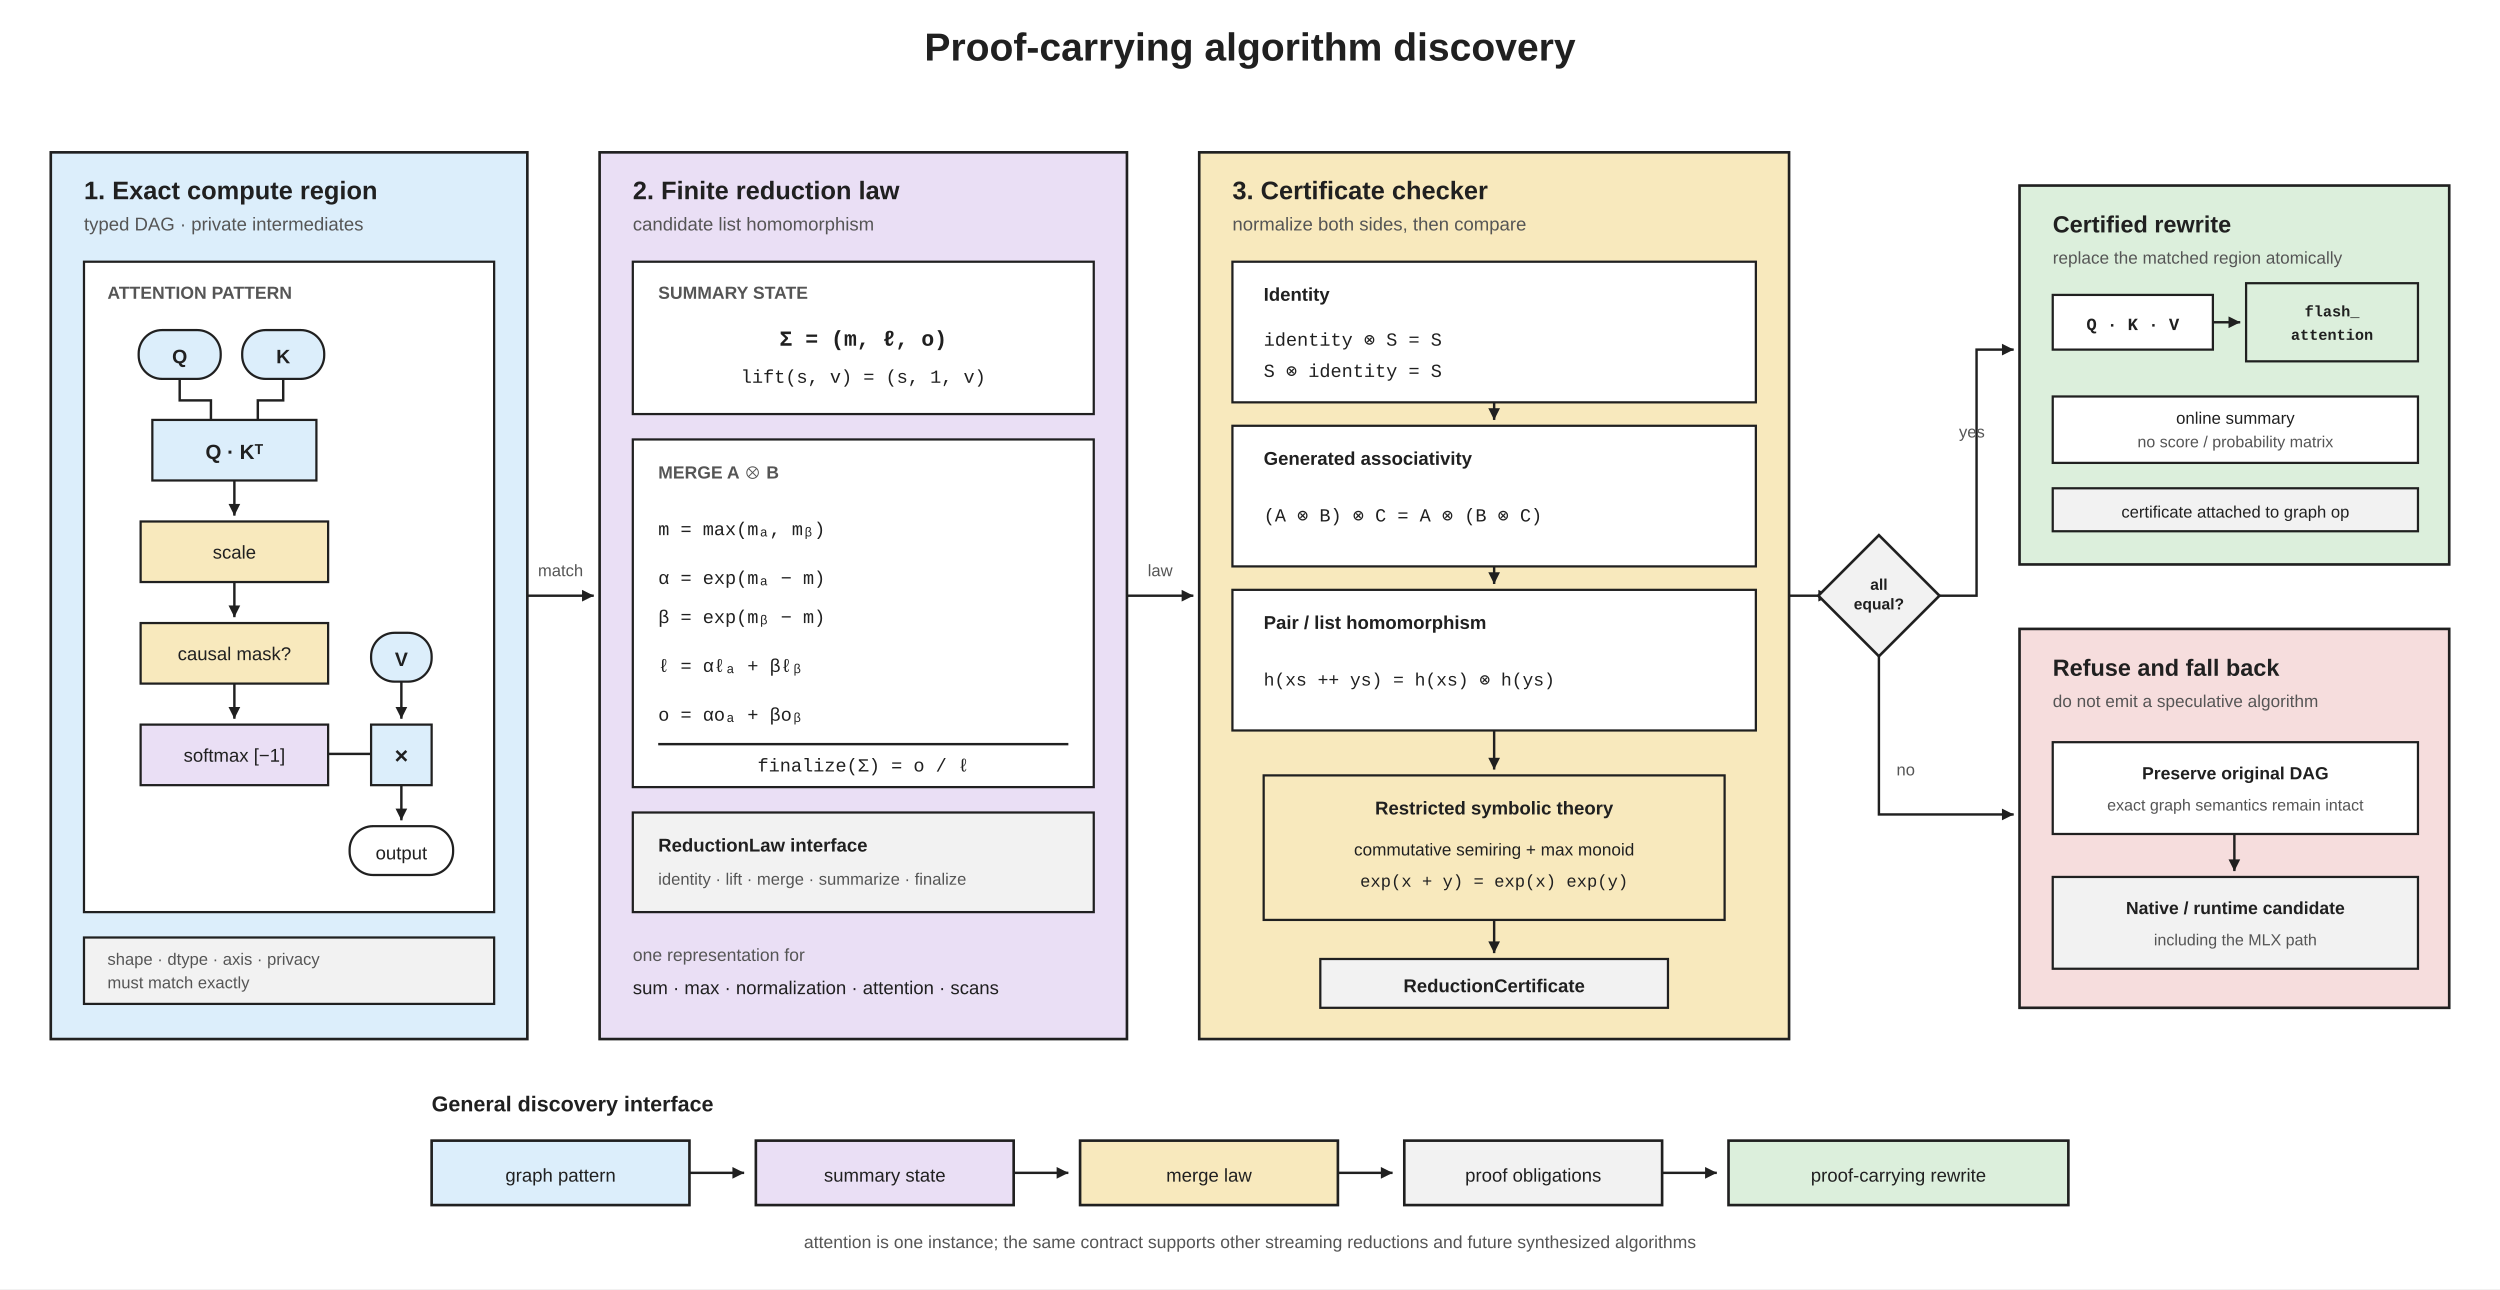
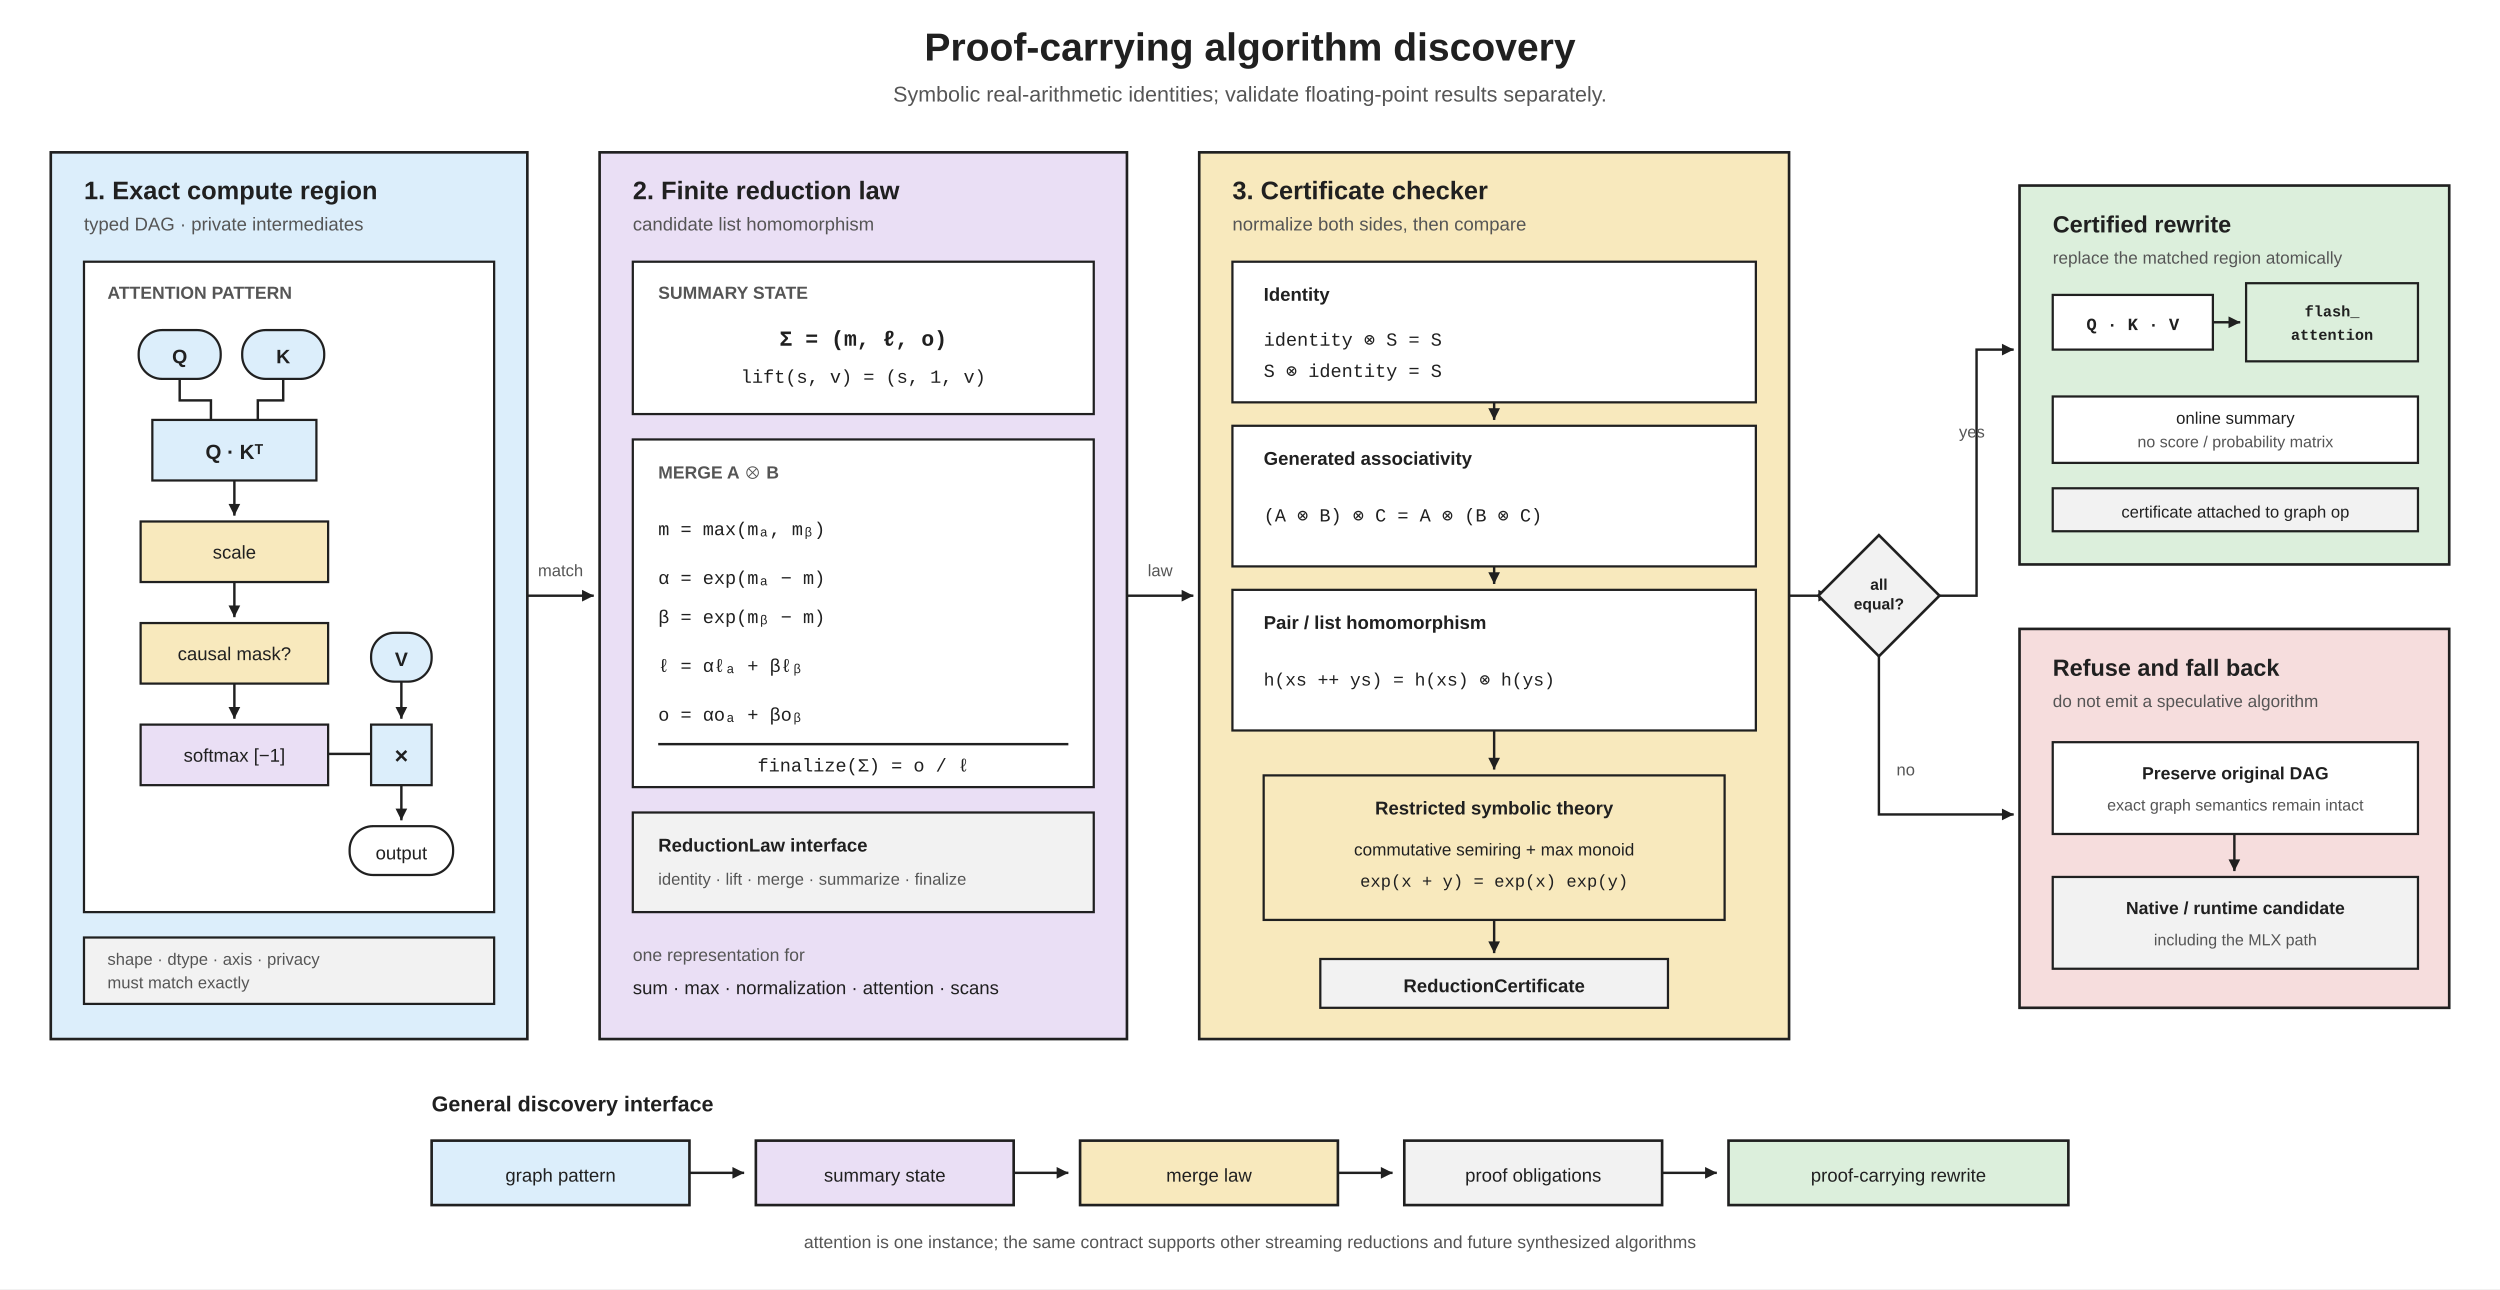
<svg xmlns="http://www.w3.org/2000/svg" viewBox="0 0 1280 660" role="img" aria-labelledby="title description" font-family="Arial, Helvetica, sans-serif">
  <defs>
    <marker id="arrow" viewBox="0 0 10 10" refX="8" refY="5" markerWidth="6" markerHeight="6" orient="auto">
      <path d="M 0 1 L 8 5 L 0 9 z" fill="#202020" />
    </marker>
    <style>
      .panel { stroke: #202020; stroke-width: 1.35; }
      .box { fill: #ffffff; stroke: #202020; stroke-width: 1.15; }
      .blue { fill: #dceefb; }
      .violet { fill: #eadff5; }
      .amber { fill: #f8e9bd; }
      .green { fill: #dcefdc; }
      .red { fill: #f6dddd; }
      .gray { fill: #f2f2f2; }
      .ink { fill: #202020; }
      .muted { fill: #555555; }
      .line { fill: none; stroke: #202020; stroke-width: 1.25; }
      .mono { font-family: 'SFMono-Regular', Consolas, 'Liberation Mono', monospace; }
    </style>
  </defs>
  <rect width="1280" height="660" fill="#ffffff" />
  <text x="640" y="31" text-anchor="middle" class="ink" font-size="20" font-weight="700">Proof-carrying algorithm discovery</text>
+   <text x="640" y="52" text-anchor="middle" class="muted" font-size="11">Symbolic real-arithmetic identities; validate floating-point results separately.</text>
  <rect x="26" y="78" width="244" height="454" class="panel blue" />
  <text x="43" y="102" class="ink" font-size="13" font-weight="700">1. Exact compute region</text>
  <text x="43" y="118" class="muted" font-size="9.5">typed DAG · private intermediates</text>
  <rect x="43" y="134" width="210" height="333" class="box" />
  <text x="55" y="153" class="muted" font-size="9" font-weight="700">ATTENTION PATTERN</text>
  <rect x="71" y="169" width="42" height="25" rx="12" class="box blue" />
  <rect x="124" y="169" width="42" height="25" rx="12" class="box blue" />
  <text x="92" y="186" text-anchor="middle" class="ink" font-size="10" font-weight="700">Q</text>
  <text x="145" y="186" text-anchor="middle" class="ink" font-size="10" font-weight="700">K</text>
  <path d="M 92 194 V 205 H 108 V 215" class="line" />
  <path d="M 145 194 V 205 H 132 V 215" class="line" />
  <rect x="78" y="215" width="84" height="31" class="box blue" />
  <text x="120" y="235" text-anchor="middle" class="ink" font-size="10.5" font-weight="700">Q · Kᵀ</text>
  <line x1="120" y1="246" x2="120" y2="264" class="line" marker-end="url(#arrow)" />
  <rect x="72" y="267" width="96" height="31" class="box amber" />
  <text x="120" y="286" text-anchor="middle" class="ink" font-size="9.5">scale</text>
  <line x1="120" y1="298" x2="120" y2="316" class="line" marker-end="url(#arrow)" />
  <rect x="72" y="319" width="96" height="31" class="box amber" />
  <text x="120" y="338" text-anchor="middle" class="ink" font-size="9.5">causal mask?</text>
  <line x1="120" y1="350" x2="120" y2="368" class="line" marker-end="url(#arrow)" />
  <rect x="72" y="371" width="96" height="31" class="box violet" />
  <text x="120" y="390" text-anchor="middle" class="ink" font-size="9.5">softmax [−1]</text>
  <line x1="168" y1="386" x2="190" y2="386" class="line" />
  <rect x="190" y="371" width="31" height="31" class="box blue" />
  <text x="205.5" y="391" text-anchor="middle" class="ink" font-size="12" font-weight="700">×</text>
  <rect x="190" y="324" width="31" height="25" rx="12" class="box blue" />
  <text x="205.5" y="341" text-anchor="middle" class="ink" font-size="10" font-weight="700">V</text>
  <line x1="205.5" y1="349" x2="205.5" y2="368" class="line" marker-end="url(#arrow)" />
  <line x1="205.5" y1="402" x2="205.5" y2="420" class="line" marker-end="url(#arrow)" />
  <rect x="179" y="423" width="53" height="25" rx="12" class="box" />
  <text x="205.5" y="440" text-anchor="middle" class="ink" font-size="9.5">output</text>
  <rect x="43" y="480" width="210" height="34" class="box gray" />
  <text x="55" y="494" class="muted" font-size="8.5">shape · dtype · axis · privacy</text>
  <text x="55" y="506" class="muted" font-size="8.5">must match exactly</text>
  <line x1="270" y1="305" x2="304" y2="305" class="line" marker-end="url(#arrow)" />
  <text x="287" y="295" text-anchor="middle" class="muted" font-size="8.5">match</text>
  <rect x="307" y="78" width="270" height="454" class="panel violet" />
  <text x="324" y="102" class="ink" font-size="13" font-weight="700">2. Finite reduction law</text>
  <text x="324" y="118" class="muted" font-size="9.5">candidate list homomorphism</text>
  <rect x="324" y="134" width="236" height="78" class="box" />
  <text x="337" y="153" class="muted" font-size="9" font-weight="700">SUMMARY STATE</text>
  <text x="442" y="177" text-anchor="middle" class="ink mono" font-size="11" font-weight="700">Σ = (m, ℓ, o)</text>
  <text x="442" y="196" text-anchor="middle" class="ink mono" font-size="9.5">lift(s, v) = (s, 1, v)</text>
  <rect x="324" y="225" width="236" height="178" class="box" />
  <text x="337" y="245" class="muted" font-size="9" font-weight="700">MERGE  A ⊗ B</text>
  <text x="337" y="274" class="ink mono" font-size="9.5">m = max(mₐ, mᵦ)</text>
  <text x="337" y="299" class="ink mono" font-size="9.5">α = exp(mₐ − m)</text>
  <text x="337" y="319" class="ink mono" font-size="9.5">β = exp(mᵦ − m)</text>
  <text x="337" y="344" class="ink mono" font-size="9.5">ℓ = αℓₐ + βℓᵦ</text>
  <text x="337" y="369" class="ink mono" font-size="9.5">o = αoₐ + βoᵦ</text>
  <line x1="337" y1="381" x2="547" y2="381" class="line" stroke-width="0.7" />
  <text x="442" y="395" text-anchor="middle" class="ink mono" font-size="9.5">finalize(Σ) = o / ℓ</text>
  <rect x="324" y="416" width="236" height="51" class="box gray" />
  <text x="337" y="436" class="ink" font-size="9.5" font-weight="700">ReductionLaw interface</text>
  <text x="337" y="453" class="muted" font-size="8.5">identity · lift · merge · summarize · finalize</text>
  <text x="324" y="492" class="muted" font-size="9">one representation for</text>
  <text x="324" y="509" class="ink" font-size="9.5">sum · max · normalization · attention · scans</text>
  <line x1="577" y1="305" x2="611" y2="305" class="line" marker-end="url(#arrow)" />
  <text x="594" y="295" text-anchor="middle" class="muted" font-size="8.5">law</text>
  <rect x="614" y="78" width="302" height="454" class="panel amber" />
  <text x="631" y="102" class="ink" font-size="13" font-weight="700">3. Certificate checker</text>
  <text x="631" y="118" class="muted" font-size="9.5">normalize both sides, then compare</text>
  <rect x="631" y="134" width="268" height="72" class="box" />
  <text x="647" y="154" class="ink" font-size="9.5" font-weight="700">Identity</text>
  <text x="647" y="177" class="ink mono" font-size="9.5">identity ⊗ S = S</text>
  <text x="647" y="193" class="ink mono" font-size="9.5">S ⊗ identity = S</text>
  <rect x="631" y="218" width="268" height="72" class="box" />
  <text x="647" y="238" class="ink" font-size="9.5" font-weight="700">Generated associativity</text>
  <text x="647" y="267" class="ink mono" font-size="9.5">(A ⊗ B) ⊗ C = A ⊗ (B ⊗ C)</text>
  <rect x="631" y="302" width="268" height="72" class="box" />
  <text x="647" y="322" class="ink" font-size="9.5" font-weight="700">Pair / list homomorphism</text>
  <text x="647" y="351" class="ink mono" font-size="9.2">h(xs ++ ys) = h(xs) ⊗ h(ys)</text>
  <line x1="765" y1="206" x2="765" y2="215" class="line" marker-end="url(#arrow)" />
  <line x1="765" y1="290" x2="765" y2="299" class="line" marker-end="url(#arrow)" />
  <line x1="765" y1="374" x2="765" y2="394" class="line" marker-end="url(#arrow)" />
  <rect x="647" y="397" width="236" height="74" class="box amber" />
  <text x="765" y="417" text-anchor="middle" class="ink" font-size="9.5" font-weight="700">Restricted symbolic theory</text>
  <text x="765" y="438" text-anchor="middle" class="ink" font-size="8.8">commutative semiring + max monoid</text>
  <text x="765" y="454" text-anchor="middle" class="ink mono" font-size="8.8">exp(x + y) = exp(x) exp(y)</text>
  <line x1="765" y1="471" x2="765" y2="488" class="line" marker-end="url(#arrow)" />
  <rect x="676" y="491" width="178" height="25" class="box gray" />
  <text x="765" y="508" text-anchor="middle" class="ink" font-size="9.5" font-weight="700">ReductionCertificate</text>
  <line x1="916" y1="305" x2="937" y2="305" class="line" marker-end="url(#arrow)" />
  <polygon points="962,274 993,305 962,336 931,305" class="panel gray" />
  <text x="962" y="302" text-anchor="middle" class="ink" font-size="8" font-weight="700">all</text>
  <text x="962" y="312" text-anchor="middle" class="ink" font-size="8" font-weight="700">equal?</text>
  <path d="M 993 305 H 1012 V 179 H 1031" class="line" marker-end="url(#arrow)" />
  <text x="1003" y="224" class="muted" font-size="8.5">yes</text>
  <rect x="1034" y="95" width="220" height="194" class="panel green" />
  <text x="1051" y="119" class="ink" font-size="12" font-weight="700">Certified rewrite</text>
  <text x="1051" y="135" class="muted" font-size="8.8">replace the matched region atomically</text>
  <rect x="1051" y="151" width="82" height="28" class="box" />
  <text x="1092" y="169" text-anchor="middle" class="ink mono" font-size="8.8" font-weight="700">Q · K · V</text>
  <line x1="1133" y1="165" x2="1147" y2="165" class="line" marker-end="url(#arrow)" />
  <rect x="1150" y="145" width="88" height="40" class="box green" />
  <text x="1194" y="162" text-anchor="middle" class="ink mono" font-size="7.8" font-weight="700">flash_</text>
  <text x="1194" y="174" text-anchor="middle" class="ink mono" font-size="7.8" font-weight="700">attention</text>
  <rect x="1051" y="203" width="187" height="34" class="box" />
  <text x="1144.5" y="217" text-anchor="middle" class="ink" font-size="8.6">online summary</text>
  <text x="1144.5" y="229" text-anchor="middle" class="muted" font-size="8.2">no score / probability matrix</text>
  <rect x="1051" y="250" width="187" height="22" class="box gray" />
  <text x="1144.5" y="265" text-anchor="middle" class="ink" font-size="8.5">certificate attached to graph op</text>
  <path d="M 962 336 V 417 H 1031" class="line" marker-end="url(#arrow)" />
  <text x="971" y="397" class="muted" font-size="8.5">no</text>
  <rect x="1034" y="322" width="220" height="194" class="panel red" />
  <text x="1051" y="346" class="ink" font-size="12" font-weight="700">Refuse and fall back</text>
  <text x="1051" y="362" class="muted" font-size="8.8">do not emit a speculative algorithm</text>
  <rect x="1051" y="380" width="187" height="47" class="box" />
  <text x="1144.5" y="399" text-anchor="middle" class="ink" font-size="9" font-weight="700">Preserve original DAG</text>
  <text x="1144.5" y="415" text-anchor="middle" class="muted" font-size="8.2">exact graph semantics remain intact</text>
  <line x1="1144" y1="427" x2="1144" y2="446" class="line" marker-end="url(#arrow)" />
  <rect x="1051" y="449" width="187" height="47" class="box gray" />
  <text x="1144.5" y="468" text-anchor="middle" class="ink" font-size="9" font-weight="700">Native / runtime candidate</text>
  <text x="1144.5" y="484" text-anchor="middle" class="muted" font-size="8.2">including the MLX path</text>
  <text x="221" y="569" class="ink" font-size="11" font-weight="700">General discovery interface</text>
  <rect x="221" y="584" width="132" height="33" class="panel blue" />
  <rect x="387" y="584" width="132" height="33" class="panel violet" />
  <rect x="553" y="584" width="132" height="33" class="panel amber" />
  <rect x="719" y="584" width="132" height="33" class="panel gray" />
  <rect x="885" y="584" width="174" height="33" class="panel green" />
  <text x="287" y="605" text-anchor="middle" class="ink" font-size="9.5">graph pattern</text>
  <text x="453" y="605" text-anchor="middle" class="ink" font-size="9.5">summary state</text>
  <text x="619" y="605" text-anchor="middle" class="ink" font-size="9.5">merge law</text>
  <text x="785" y="605" text-anchor="middle" class="ink" font-size="9.5">proof obligations</text>
  <text x="972" y="605" text-anchor="middle" class="ink" font-size="9.5">proof-carrying rewrite</text>
  <line x1="353" y1="600.5" x2="381" y2="600.5" class="line" marker-end="url(#arrow)" />
  <line x1="519" y1="600.5" x2="547" y2="600.5" class="line" marker-end="url(#arrow)" />
  <line x1="685" y1="600.5" x2="713" y2="600.5" class="line" marker-end="url(#arrow)" />
  <line x1="851" y1="600.5" x2="879" y2="600.5" class="line" marker-end="url(#arrow)" />
  <text x="640" y="639" text-anchor="middle" class="muted" font-size="9">attention is one instance; the same contract supports other streaming reductions and future synthesized algorithms</text>
</svg>
